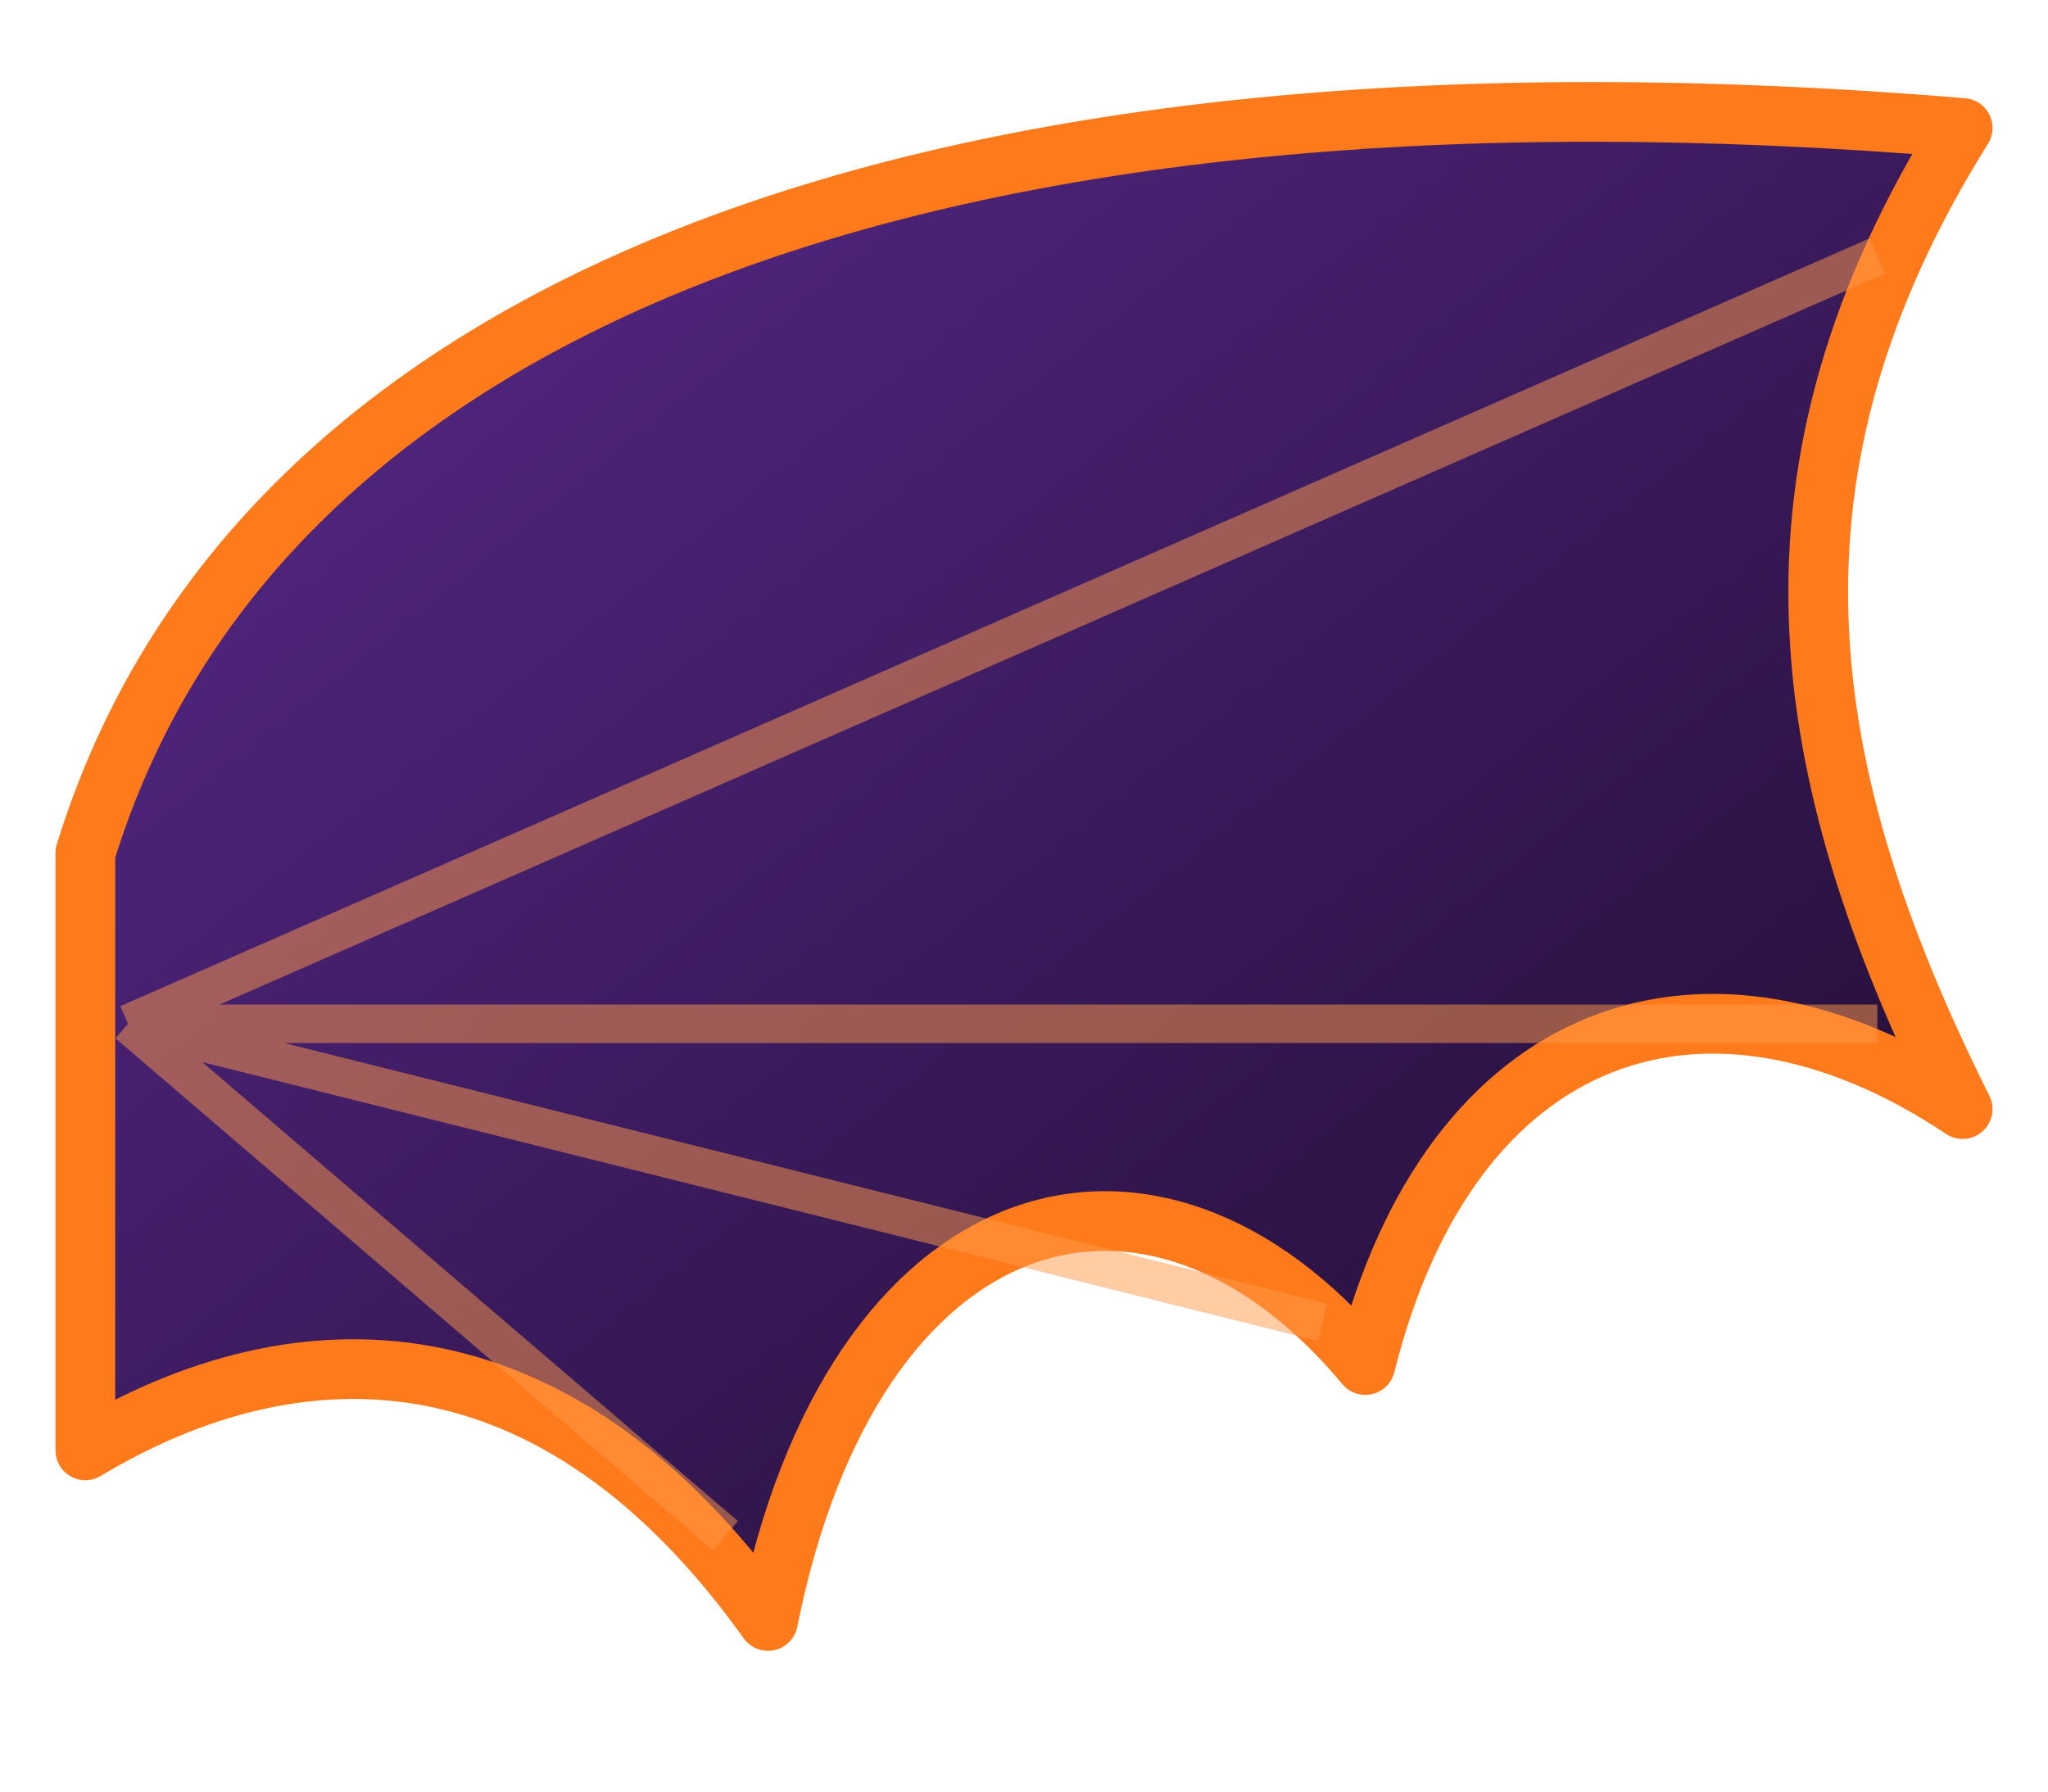
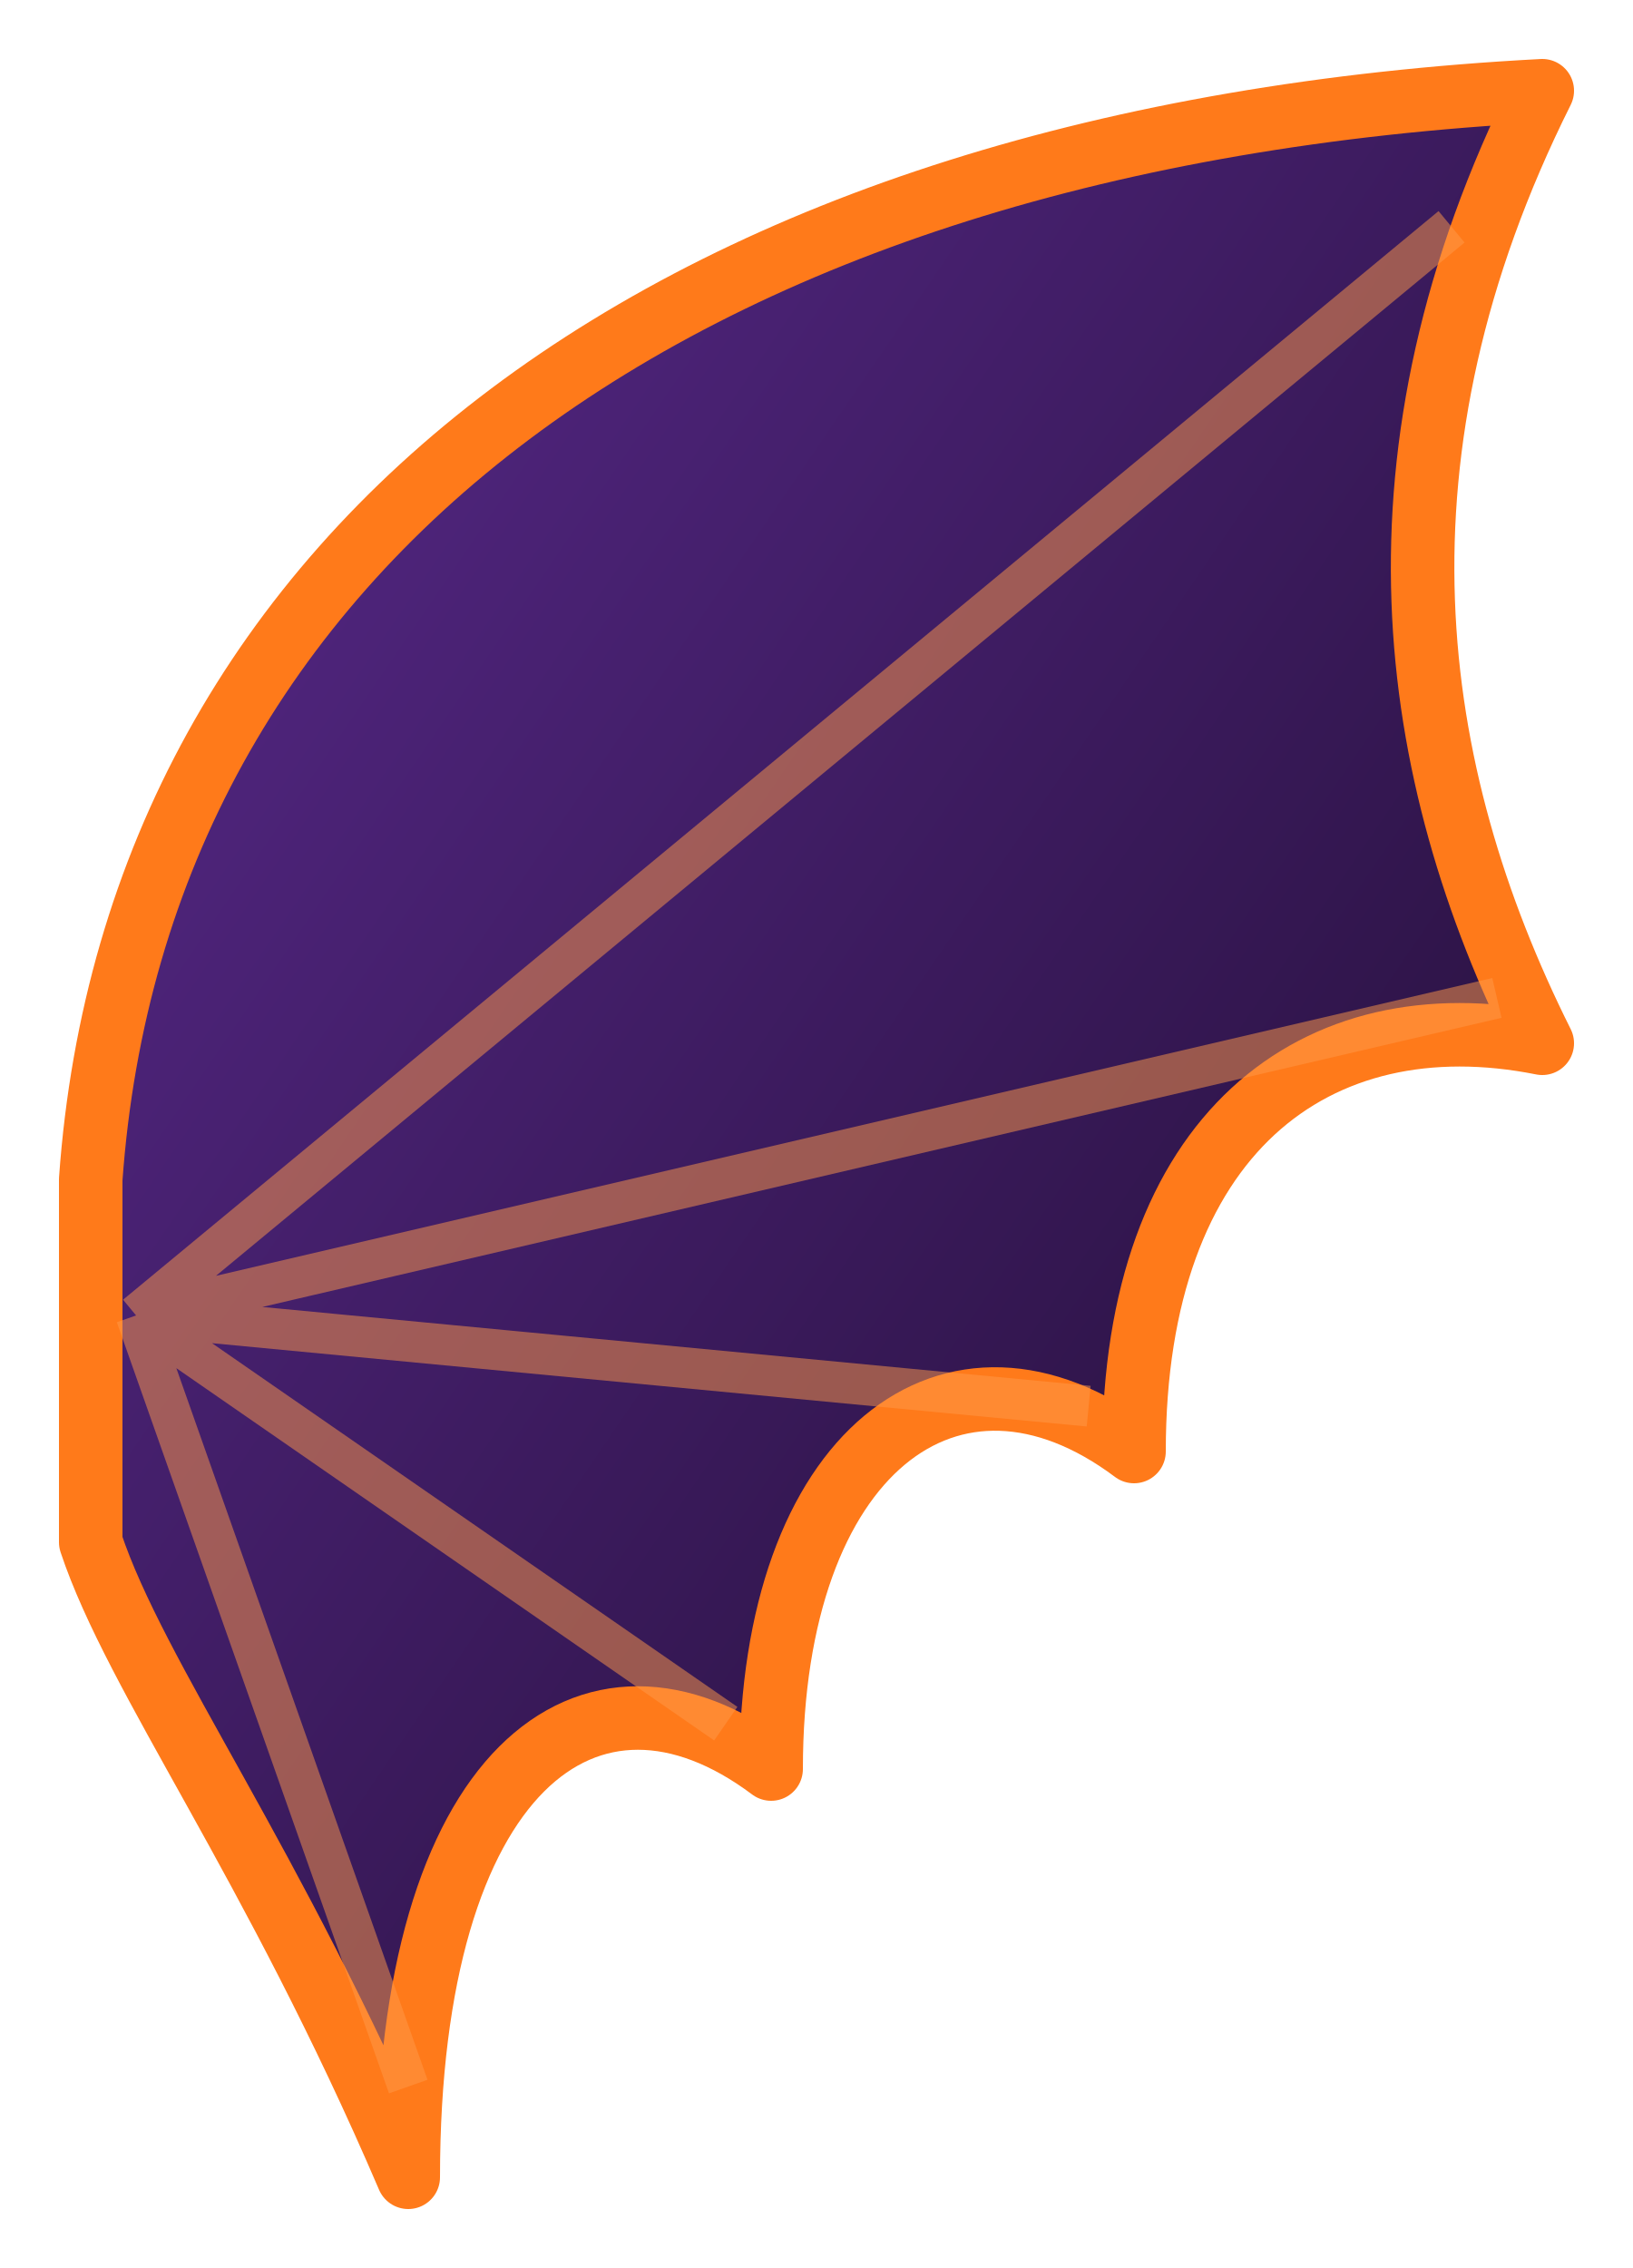
- <svg xmlns="http://www.w3.org/2000/svg" viewBox="0 0 48 42">
+ <svg xmlns="http://www.w3.org/2000/svg" viewBox="0 0 36 50">
  <defs>
    <linearGradient id="w" x1="0" y1="0" x2="1" y2="1">
      <stop offset="0" stop-color="#5a2a8e" />
      <stop offset="1" stop-color="#1c0b2b" />
    </linearGradient>
  </defs>
-   <path d="M2 20C6 7 22 1 46 3C41 11 42 18 46 26C40 22 34 24 32 32C27 26 20 28 18 38C13 31 7 31 2 34Z" fill="url(#w)" stroke="#ff7a1a" stroke-width="1.4" stroke-linejoin="round" />
-   <path d="M3 24L44 6M3 24L44 24M3 24L31 31M3 24L17 36" stroke="#ff9a4a" stroke-opacity=".5" stroke-width=".9" fill="none" />
+   <path d="M2 26C3 12 15 3 34 2C30 10 31 17 34 23C29 22 25 25 25 32C21 29 17 32 17 39C13 36 9 39 9 48C6 41 3 37 2 34Z" fill="url(#w)" stroke="#ff7a1a" stroke-width="1.4" stroke-linejoin="round" />
+   <path d="M3 29L32 5M3 29L33 22M3 29L24 31M3 29L16 38M3 29L9 46" stroke="#ff9a4a" stroke-opacity=".5" stroke-width=".9" fill="none" />
</svg>
